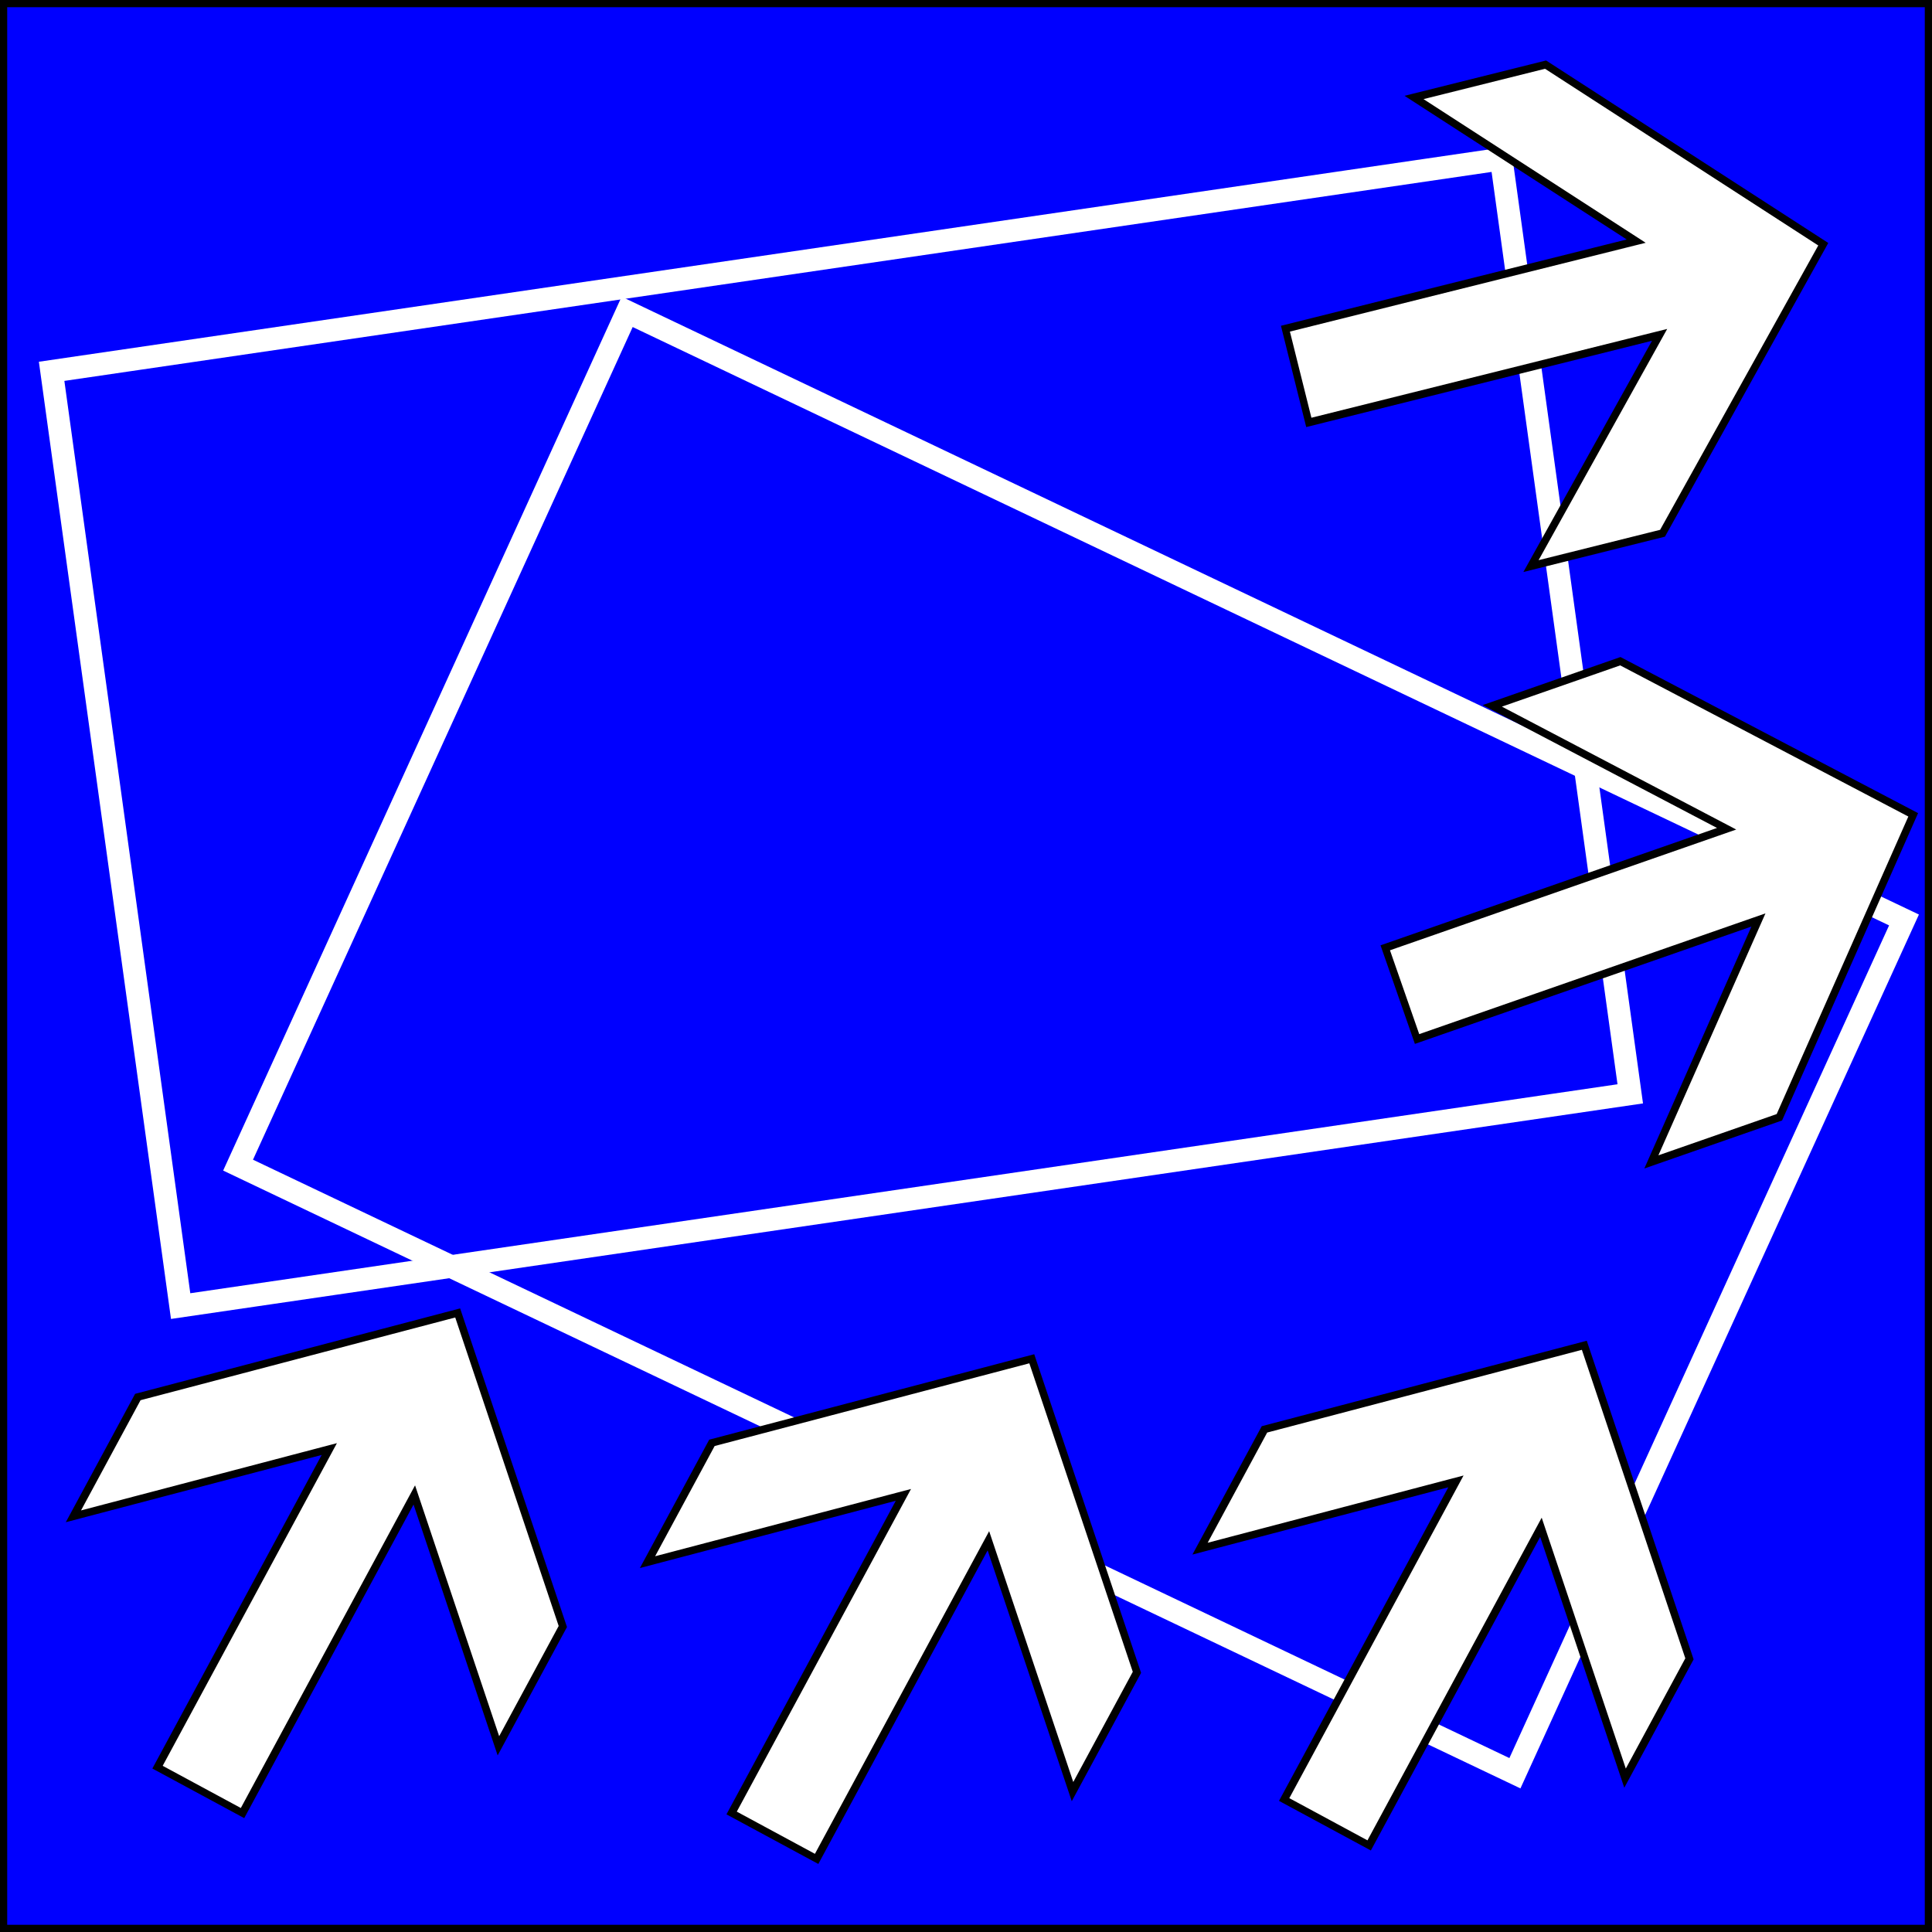
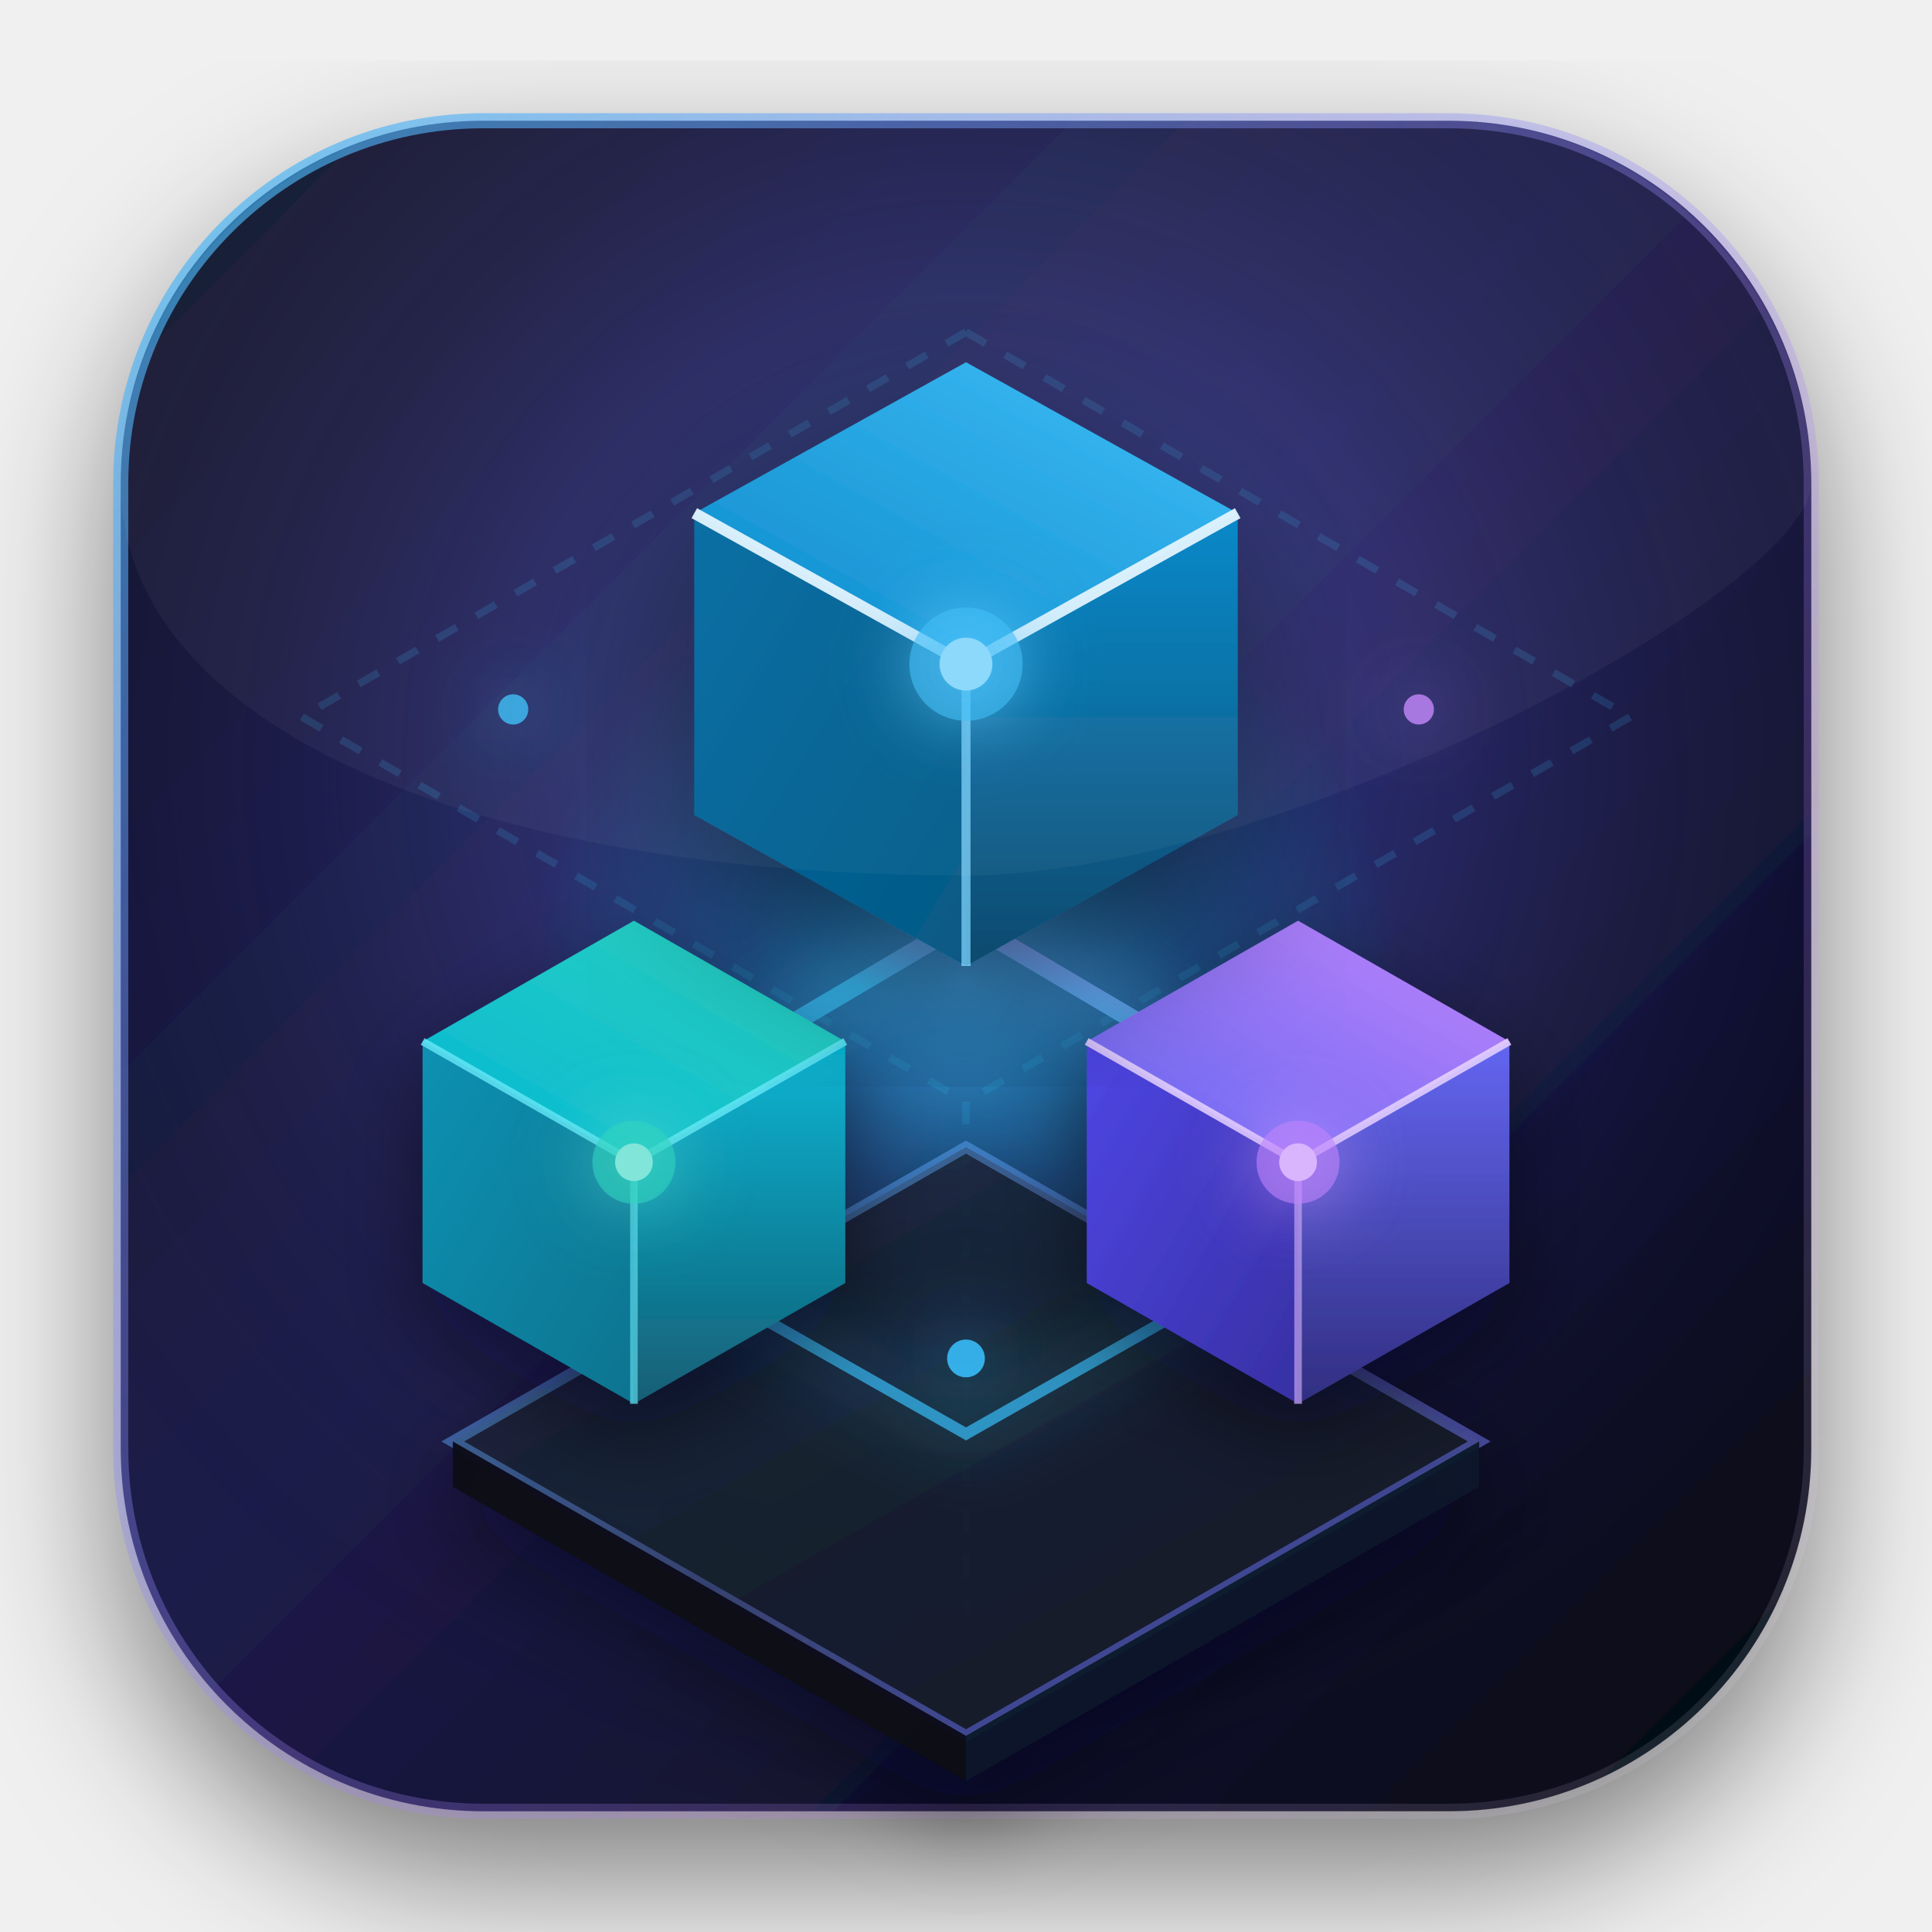
- <svg xmlns="http://www.w3.org/2000/svg" width="256" height="256" id="svg2" version="1.1">
-   <defs id="defs4" />
-   <g id="layer1" transform="translate(0,-796.3622)">
-     <rect style="fill:#0000ff;fill-rule:evenodd;stroke:#000000;stroke-width:0.955px;stroke-linecap:butt;stroke-linejoin:miter;stroke-opacity:1" id="rect2985" width="255.045" height="255.045" x="0.477" y="796.839" />
-     <rect style="fill:none;stroke:#ffffff;stroke-width:3;stroke-miterlimit:4;stroke-opacity:1;stroke-dasharray:none" id="rect3757" width="194.129" height="125.036" x="-108.841" y="837.663" transform="matrix(0.9894498,-0.144876,0.1367288,0.9906085,0,0)" />
-     <rect style="fill:none;stroke:#ffffff;stroke-width:3;stroke-miterlimit:4;stroke-opacity:1;stroke-dasharray:none" id="rect3757-1" width="187.396" height="124.262" x="423.218" y="720.662" transform="matrix(0.9028376,0.4299818,-0.4148903,0.9098715,0,0)" />
-     <polygon id="polygon3941" points="-500,200 -100,-200 -100,600 100,600 100,-200 500,200 500,-100 0,-600 -500,-100 " style="fill:#ffffff;fill-opacity:1;stroke:#000000;stroke-width:16.153;stroke-miterlimit:4;stroke-opacity:1;stroke-dasharray:none" transform="matrix(0.05631483,0.03040789,-0.02845083,0.0526904,43.57475,1001.948)" />
-     <polygon id="polygon3941-7" points="100,600 100,-200 500,200 500,-100 0,-600 -500,-100 -500,200 -100,-200 -100,600 " style="fill:#ffffff;fill-opacity:1;stroke:#000000;stroke-width:16.153;stroke-miterlimit:4;stroke-opacity:1;stroke-dasharray:none" transform="matrix(0.05631483,0.03040789,-0.02845083,0.0526904,192.8605,1006.234)" />
-     <polygon id="polygon3941-0" points="100,600 100,-200 500,200 500,-100 0,-600 -500,-100 -500,200 -100,-200 -100,600 " style="fill:#ffffff;fill-opacity:1;stroke:#000000;stroke-width:16.153;stroke-miterlimit:4;stroke-opacity:1;stroke-dasharray:none" transform="matrix(0.05631483,0.03040789,-0.02845083,0.0526904,119.6462,1008.02)" />
-     <polygon id="polygon3941-9" points="-500,200 -100,-200 -100,600 100,600 100,-200 500,200 500,-100 0,-600 -500,-100 " style="fill:#ffffff;fill-opacity:1;stroke:#000000;stroke-width:16.153;stroke-miterlimit:4;stroke-opacity:1;stroke-dasharray:none" transform="matrix(0.02107519,0.06043042,-0.05654111,0.01971879,219.5851,916.1627)" />
-     <polygon id="polygon3941-4" points="-100,-200 -100,600 100,600 100,-200 500,200 500,-100 0,-600 -500,-100 -500,200 " style="fill:#ffffff;fill-opacity:1;stroke:#000000;stroke-width:16.153;stroke-miterlimit:4;stroke-opacity:1;stroke-dasharray:none" transform="matrix(0.01549935,0.06209485,-0.05809841,0.01450181,206.7342,837.4233)" />
+ <svg xmlns="http://www.w3.org/2000/svg" viewBox="0 0 256 256" width="256" height="256">
+   <defs>
+     <linearGradient id="bgGrad" x1="0%" y1="0%" x2="100%" y2="100%">
+       <stop offset="0%" stop-color="#0f172a" />
+       <stop offset="45%" stop-color="#1e1b4b" />
+       <stop offset="100%" stop-color="#030712" />
+     </linearGradient>
+     <radialGradient id="ambientGlow" cx="50%" cy="38%" r="65%">
+       <stop offset="0%" stop-color="#3b82f6" stop-opacity="0.4" />
+       <stop offset="45%" stop-color="#6366f1" stop-opacity="0.18" />
+       <stop offset="100%" stop-color="#000000" stop-opacity="0" />
+     </radialGradient>
+     <radialGradient id="cyanCoreGlow" cx="50%" cy="50%" r="50%">
+       <stop offset="0%" stop-color="#38bdf8" stop-opacity="0.7" />
+       <stop offset="50%" stop-color="#06b6d4" stop-opacity="0.25" />
+       <stop offset="100%" stop-color="#06b6d4" stop-opacity="0" />
+     </radialGradient>
+     <linearGradient id="borderGrad" x1="0%" y1="0%" x2="100%" y2="100%">
+       <stop offset="0%" stop-color="#38bdf8" stop-opacity="0.7" />
+       <stop offset="35%" stop-color="#818cf8" stop-opacity="0.4" />
+       <stop offset="70%" stop-color="#c084fc" stop-opacity="0.2" />
+       <stop offset="100%" stop-color="#ffffff" stop-opacity="0.08" />
+     </linearGradient>
+     <linearGradient id="cube1Top" x1="0%" y1="100%" x2="100%" y2="0%">
+       <stop offset="0%" stop-color="#0284c7" />
+       <stop offset="100%" stop-color="#38bdf8" />
+     </linearGradient>
+     <linearGradient id="cube1Left" x1="0%" y1="0%" x2="100%" y2="100%">
+       <stop offset="0%" stop-color="#0369a1" />
+       <stop offset="100%" stop-color="#075985" />
+     </linearGradient>
+     <linearGradient id="cube1Right" x1="0%" y1="0%" x2="0%" y2="100%">
+       <stop offset="0%" stop-color="#0284c7" />
+       <stop offset="100%" stop-color="#0c4a6e" />
+     </linearGradient>
+     <linearGradient id="cube2Top" x1="0%" y1="100%" x2="100%" y2="0%">
+       <stop offset="0%" stop-color="#6366f1" />
+       <stop offset="100%" stop-color="#c084fc" />
+     </linearGradient>
+     <linearGradient id="cube2Left" x1="0%" y1="0%" x2="100%" y2="100%">
+       <stop offset="0%" stop-color="#4f46e5" />
+       <stop offset="100%" stop-color="#3730a3" />
+     </linearGradient>
+     <linearGradient id="cube2Right" x1="0%" y1="0%" x2="0%" y2="100%">
+       <stop offset="0%" stop-color="#6366f1" />
+       <stop offset="100%" stop-color="#312e81" />
+     </linearGradient>
+     <linearGradient id="cube3Top" x1="0%" y1="100%" x2="100%" y2="0%">
+       <stop offset="0%" stop-color="#06b6d4" />
+       <stop offset="100%" stop-color="#2dd4bf" />
+     </linearGradient>
+     <linearGradient id="cube3Left" x1="0%" y1="0%" x2="100%" y2="100%">
+       <stop offset="0%" stop-color="#0891b2" />
+       <stop offset="100%" stop-color="#0e7490" />
+     </linearGradient>
+     <linearGradient id="cube3Right" x1="0%" y1="0%" x2="0%" y2="100%">
+       <stop offset="0%" stop-color="#06b6d4" />
+       <stop offset="100%" stop-color="#155e75" />
+     </linearGradient>
+     <linearGradient id="plateTop" x1="0%" y1="0%" x2="100%" y2="100%">
+       <stop offset="0%" stop-color="#1e293b" stop-opacity="0.85" />
+       <stop offset="100%" stop-color="#0f172a" stop-opacity="0.95" />
+     </linearGradient>
+     <linearGradient id="plateStroke" x1="0%" y1="0%" x2="100%" y2="100%">
+       <stop offset="0%" stop-color="#38bdf8" stop-opacity="0.6" />
+       <stop offset="50%" stop-color="#818cf8" stop-opacity="0.3" />
+       <stop offset="100%" stop-color="#6366f1" stop-opacity="0.7" />
+     </linearGradient>
+     <linearGradient id="flowGrad1" x1="0%" y1="100%" x2="100%" y2="0%">
+       <stop offset="0%" stop-color="#38bdf8" stop-opacity="0.2" />
+       <stop offset="50%" stop-color="#38bdf8" stop-opacity="1" />
+       <stop offset="100%" stop-color="#c084fc" stop-opacity="1" />
+     </linearGradient>
+     <filter id="dropShadow" x="-20%" y="-20%" width="140%" height="140%">
+       <feDropShadow dx="0" dy="8" stdDeviation="10" flood-color="#000000" flood-opacity="0.5" />
+     </filter>
+     <filter id="glowFilter" x="-30%" y="-30%" width="160%" height="160%">
+       <feGaussianBlur stdDeviation="5" result="blur" />
+       <feComposite in="SourceGraphic" in2="blur" operator="over" />
+     </filter>
+     <filter id="softShadow" x="-30%" y="-30%" width="160%" height="160%">
+       <feDropShadow dx="0" dy="5" stdDeviation="6" flood-color="#020617" flood-opacity="0.5" />
+     </filter>
+   </defs>
+   <rect x="16" y="16" width="224" height="224" rx="48" fill="url(#bgGrad)" filter="url(#dropShadow)" />
+   <rect x="16" y="16" width="224" height="224" rx="48" fill="url(#ambientGlow)" />
+   <rect x="16" y="16" width="224" height="224" rx="48" fill="none" stroke="url(#borderGrad)" stroke-width="2" />
+   <g opacity="0.16" stroke="#38bdf8" stroke-width="1" stroke-dasharray="3,3">
+     <line x1="128" y1="44" x2="216" y2="95" />
+     <line x1="128" y1="44" x2="40" y2="95" />
+     <line x1="40" y1="95" x2="128" y2="146" />
+     <line x1="216" y1="95" x2="128" y2="146" />
+     <line x1="128" y1="146" x2="128" y2="214" />
  </g>
+   <circle cx="128" cy="130" r="58" fill="url(#cyanCoreGlow)" />
+   <g filter="url(#softShadow)">
+     <path d="M 128 152 L 196 191 L 128 230 L 60 191 Z" fill="url(#plateTop)" stroke="url(#plateStroke)" stroke-width="1.5" />
+     <path d="M 60 191 L 128 230 L 128 236 L 60 197 Z" fill="#090d16" opacity="0.95" />
+     <path d="M 128 230 L 196 191 L 196 197 L 128 236 Z" fill="#0f172a" opacity="0.95" />
+   </g>
+   <g filter="url(#glowFilter)">
+     <path d="M 128 88 L 128 138" stroke="url(#flowGrad1)" stroke-width="3" stroke-linecap="round" />
+     <path d="M 84 148 L 128 122 L 172 148" stroke="url(#flowGrad1)" stroke-width="2.5" stroke-linecap="round" fill="none" />
+     <path d="M 84 165 L 128 190 L 172 165" stroke="#38bdf8" stroke-width="1.5" stroke-linecap="round" opacity="0.7" fill="none" />
+   </g>
+   <g filter="url(#softShadow)">
+     <path d="M 84 122 L 112 138 L 84 154 L 56 138 Z" fill="url(#cube3Top)" />
+     <path d="M 56 138 L 84 154 L 84 186 L 56 170 Z" fill="url(#cube3Left)" />
+     <path d="M 84 154 L 112 138 L 112 170 L 84 186 Z" fill="url(#cube3Right)" />
+     <path d="M 56 138 L 84 154 L 112 138" fill="none" stroke="#67e8f9" stroke-width="1" opacity="0.8" />
+     <line x1="84" y1="154" x2="84" y2="186" stroke="#67e8f9" stroke-width="1" opacity="0.6" />
+   </g>
+   <g filter="url(#softShadow)">
+     <path d="M 172 122 L 200 138 L 172 154 L 144 138 Z" fill="url(#cube2Top)" />
+     <path d="M 144 138 L 172 154 L 172 186 L 144 170 Z" fill="url(#cube2Left)" />
+     <path d="M 172 154 L 200 138 L 200 170 L 172 186 Z" fill="url(#cube2Right)" />
+     <path d="M 144 138 L 172 154 L 200 138" fill="none" stroke="#e9d5ff" stroke-width="1" opacity="0.85" />
+     <line x1="172" y1="154" x2="172" y2="186" stroke="#d8b4fe" stroke-width="1" opacity="0.6" />
+   </g>
+   <g filter="url(#dropShadow)">
+     <path d="M 128 48 L 164 68 L 128 88 L 92 68 Z" fill="url(#cube1Top)" />
+     <path d="M 92 68 L 128 88 L 128 128 L 92 108 Z" fill="url(#cube1Left)" />
+     <path d="M 128 88 L 164 68 L 164 108 L 128 128 Z" fill="url(#cube1Right)" />
+     <path d="M 92 68 L 128 88 L 164 68" fill="none" stroke="#e0f2fe" stroke-width="1.5" opacity="0.95" />
+     <line x1="128" y1="88" x2="128" y2="128" stroke="#7dd3fc" stroke-width="1.2" opacity="0.75" />
+   </g>
+   <g filter="url(#glowFilter)">
+     <circle cx="128" cy="88" r="3.5" fill="#ffffff" />
+     <circle cx="128" cy="88" r="7.5" fill="#38bdf8" opacity="0.6" />
+     <circle cx="84" cy="154" r="2.5" fill="#ffffff" />
+     <circle cx="84" cy="154" r="5.5" fill="#2dd4bf" opacity="0.6" />
+     <circle cx="172" cy="154" r="2.5" fill="#ffffff" />
+     <circle cx="172" cy="154" r="5.5" fill="#c084fc" opacity="0.6" />
+     <circle cx="68" cy="94" r="2" fill="#38bdf8" opacity="0.8" />
+     <circle cx="188" cy="94" r="2" fill="#c084fc" opacity="0.8" />
+     <circle cx="128" cy="180" r="2.5" fill="#38bdf8" opacity="0.9" />
+   </g>
+   <path d="M 16 64 C 16 38 38 16 64 16 L 192 16 C 218 16 240 38 240 64 C 240 78 170 116 128 116 C 62 116 16 96 16 64 Z" fill="#ffffff" opacity="0.04" />
</svg>
